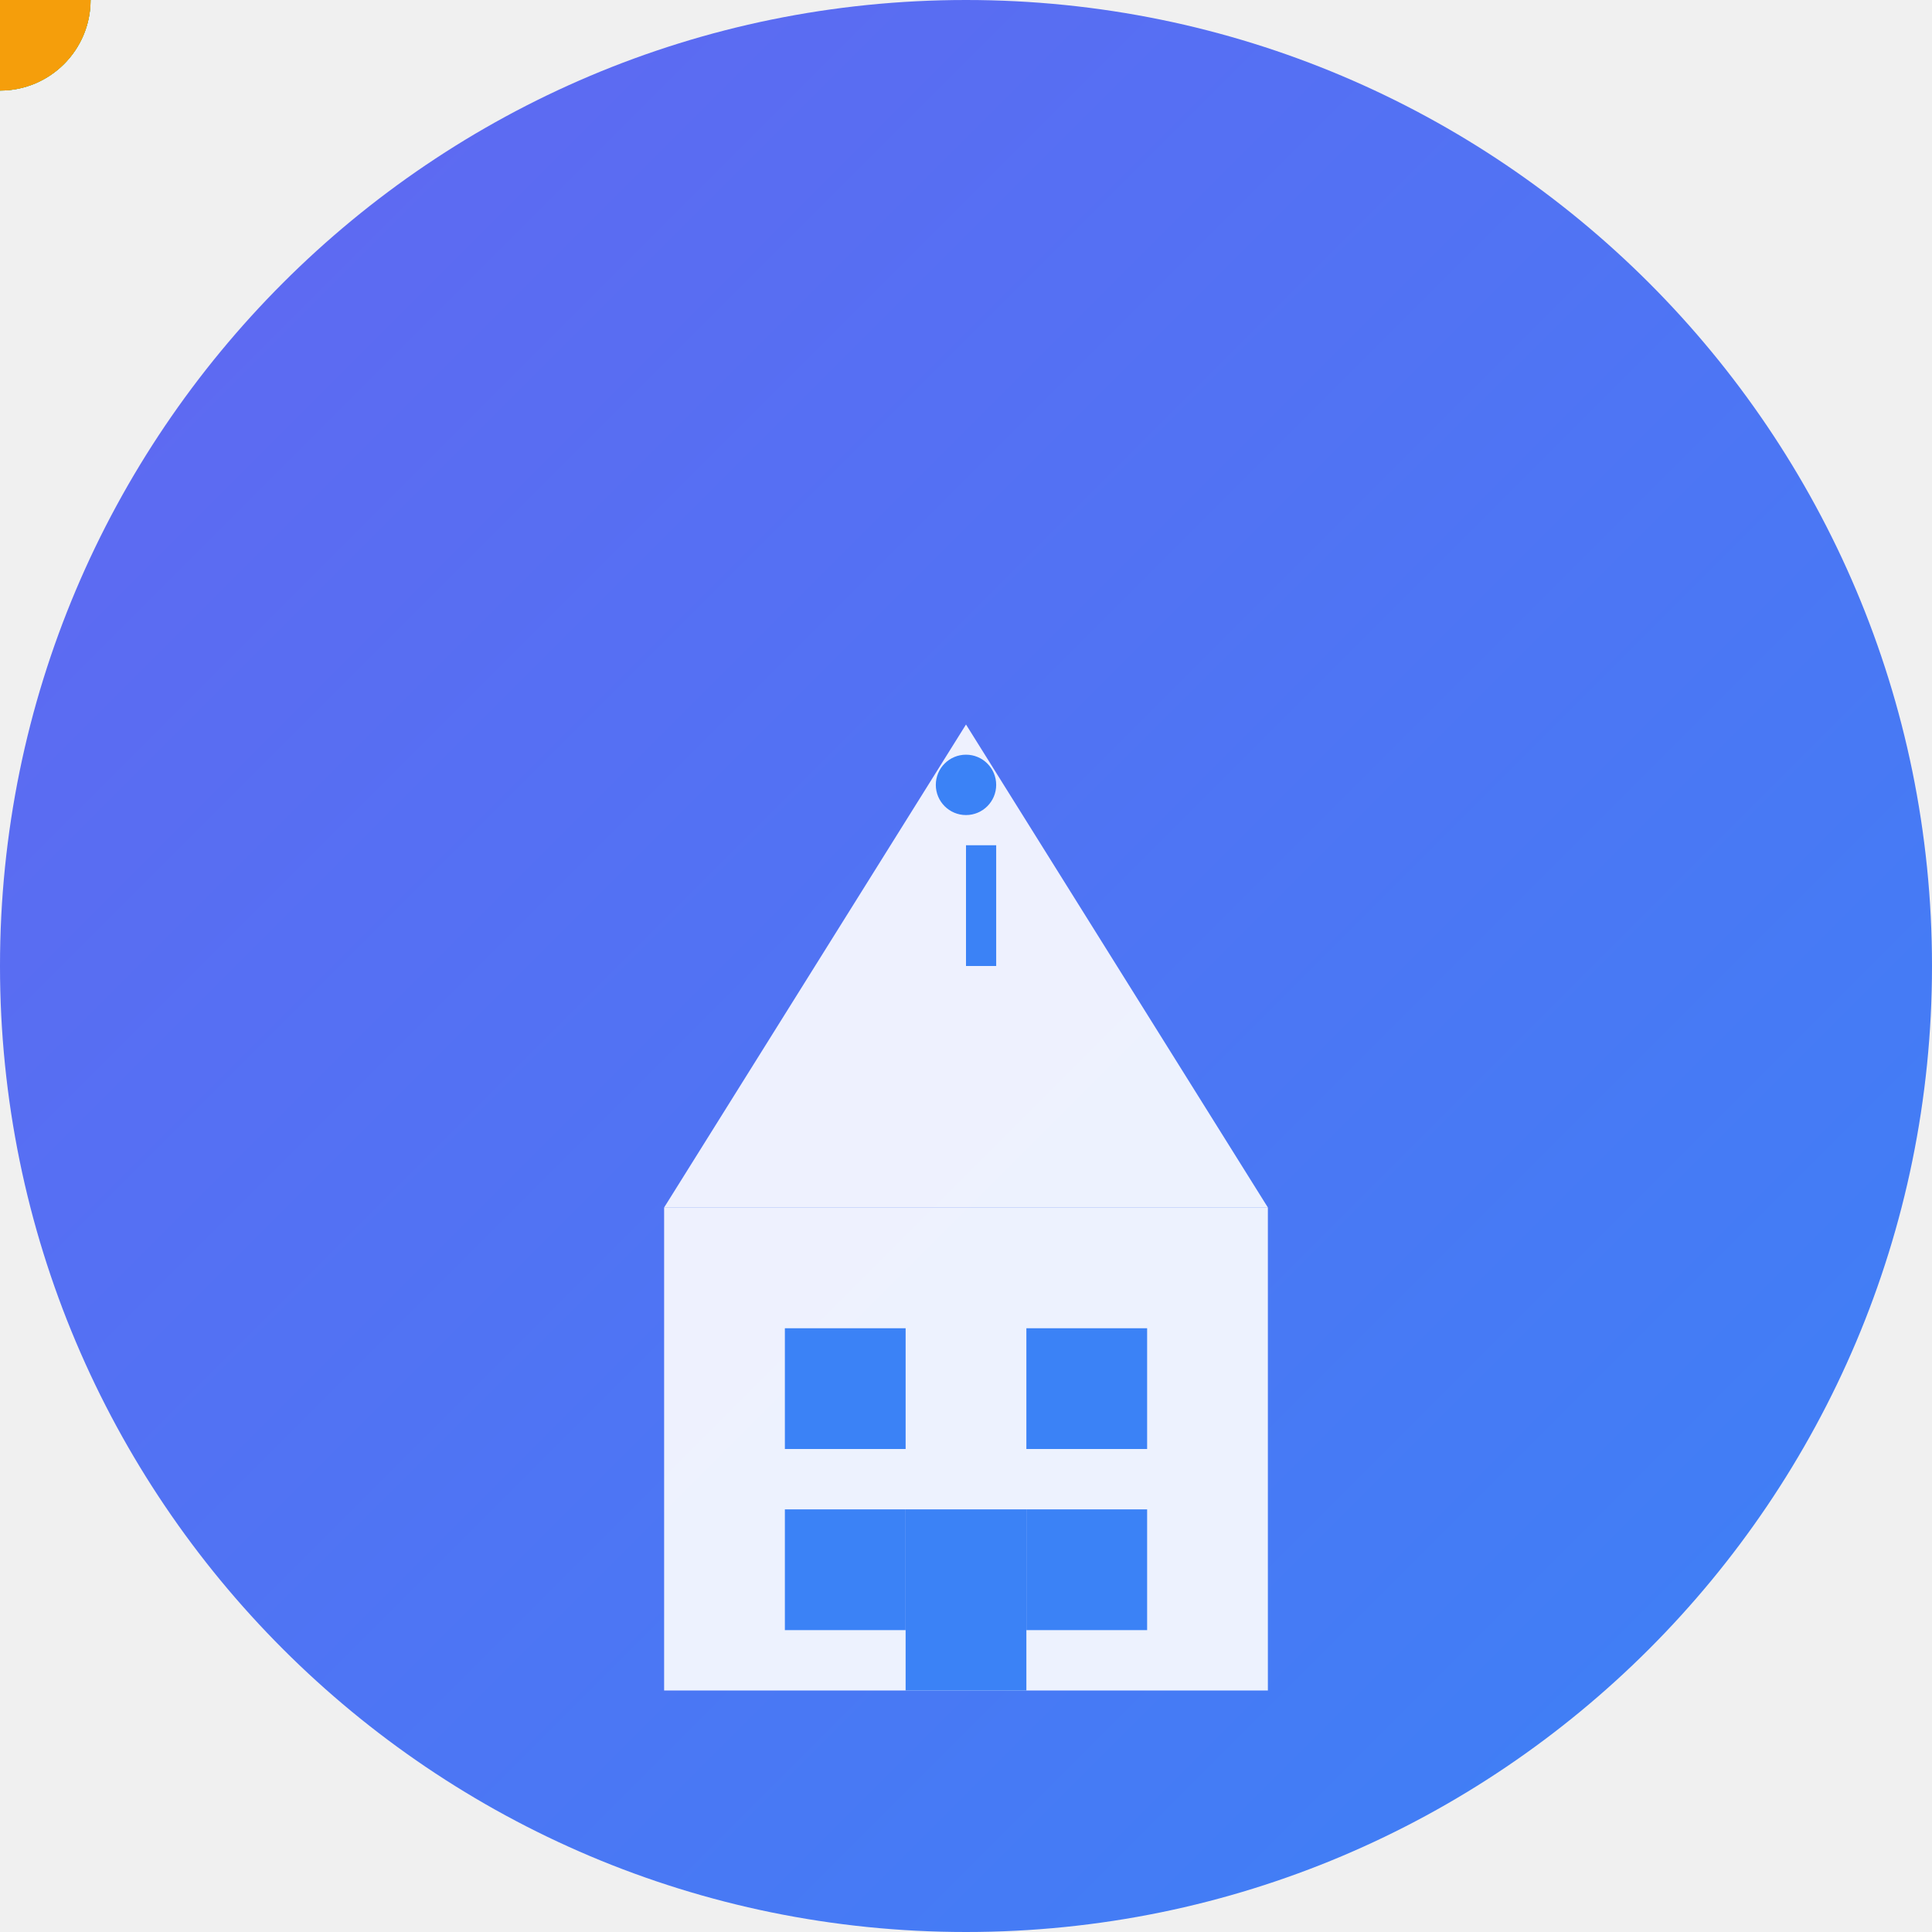
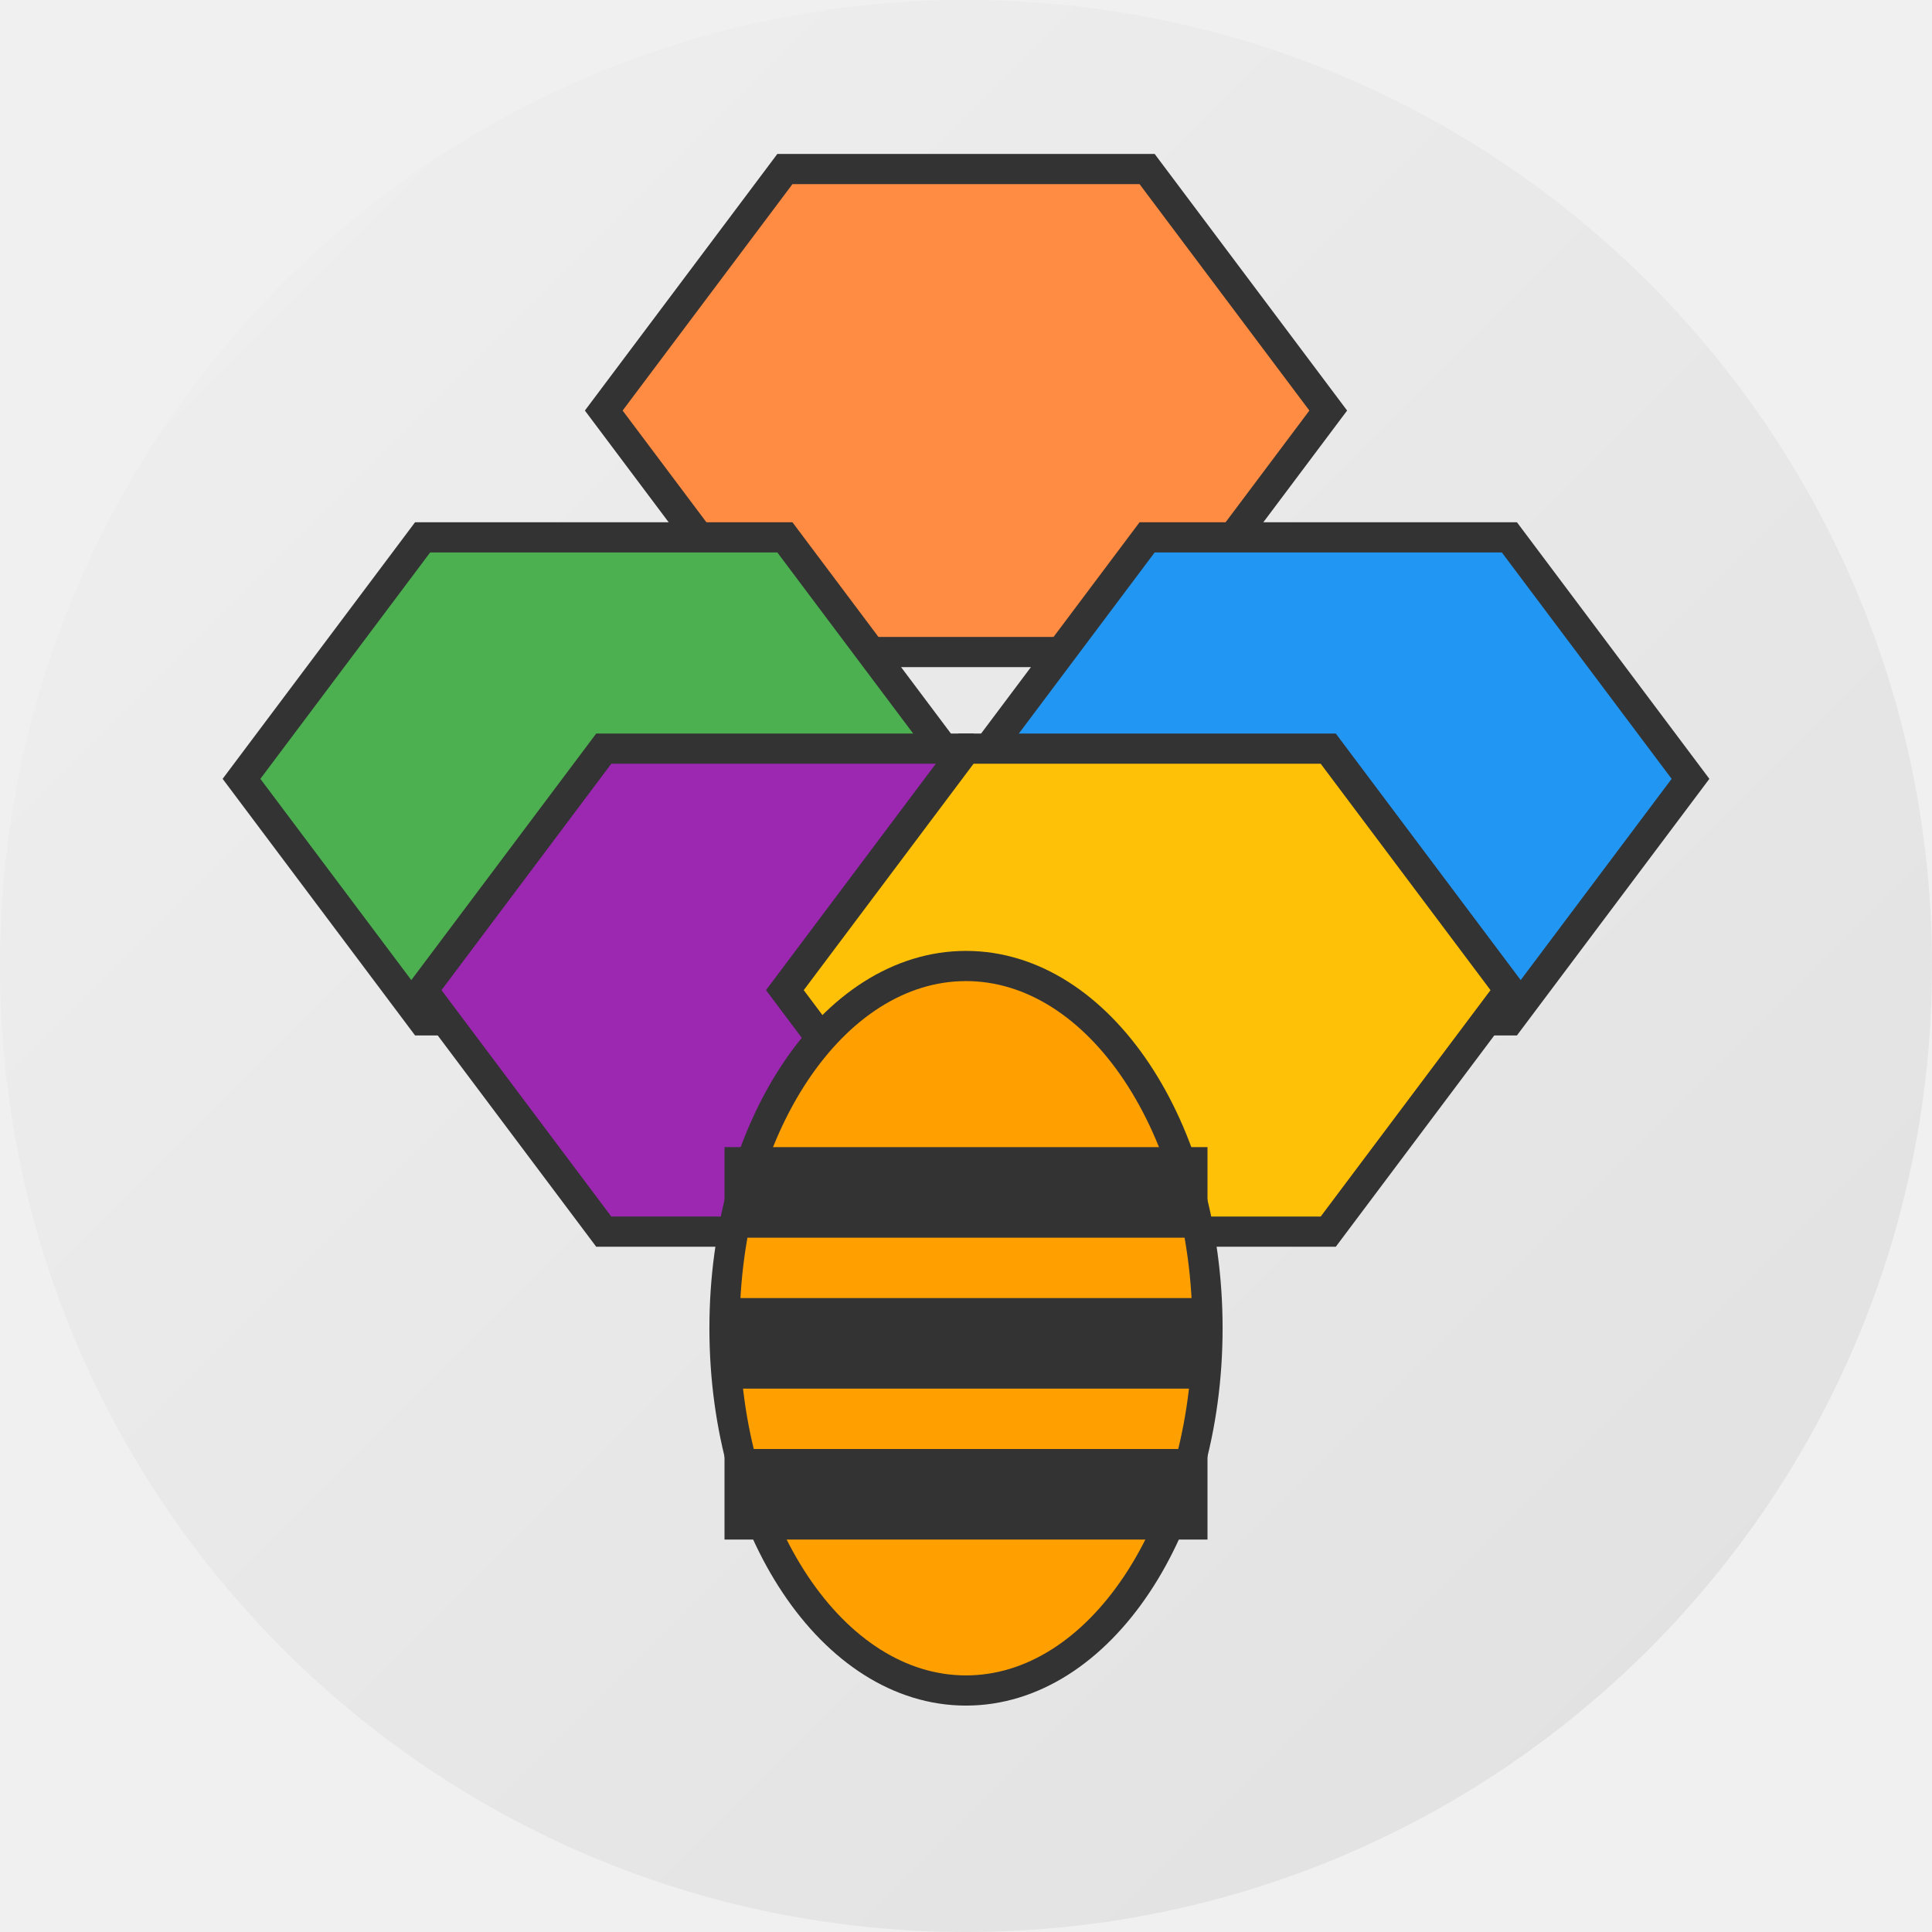
<svg xmlns="http://www.w3.org/2000/svg" width="64" height="64" viewBox="0 0 64 64" fill="none">
  <circle cx="32" cy="32" r="32" fill="url(#gradient)" />
-   <rect x="22" y="40" width="20" height="16" fill="white" opacity="0.9" />
-   <polygon points="22,40 32,24 42,40" fill="white" opacity="0.9" />
-   <rect x="26" y="44" width="4" height="4" fill="#3B82F6" />
-   <rect x="34" y="44" width="4" height="4" fill="#3B82F6" />
-   <rect x="26" y="50" width="4" height="4" fill="#3B82F6" />
-   <rect x="34" y="50" width="4" height="4" fill="#3B82F6" />
-   <rect x="30" y="50" width="4" height="6" fill="#3B82F6" />
-   <rect x="32" y="28" width="1" height="4" fill="#3B82F6" />
-   <circle cx="32" cy="26" r="1" fill="#3B82F6" />
-   <g>
-     <circle r="3" fill="#10B981">
-       <animateMotion dur="4s" repeatCount="indefinite">
-         <path d="M18,24 A14,8 0 1,1 46,28 A14,8 0 1,1 18,24" />
-       </animateMotion>
-     </circle>
-     <circle r="3" fill="#10B981">
-       <animateMotion dur="4s" repeatCount="indefinite" begin="2s">
-         <path d="M18,24 A14,8 0 1,1 46,28 A14,8 0 1,1 18,24" />
-       </animateMotion>
-     </circle>
-     <circle r="3" fill="#F59E0B">
-       <animateMotion dur="3s" repeatCount="indefinite">
-         <path d="M16,40 A16,2 0 1,0 48,42 A16,2 0 1,0 16,40" />
-       </animateMotion>
-     </circle>
-     <circle r="3" fill="#F59E0B">
-       <animateMotion dur="3s" repeatCount="indefinite" begin="1.5s">
-         <path d="M16,40 A16,2 0 1,0 48,42 A16,2 0 1,0 16,40" />
-       </animateMotion>
-     </circle>
-   </g>
-   <g opacity="0.6">
-     <path stroke="#10B981" stroke-width="2" fill="none">
-       <animate attributeName="d" dur="4s" repeatCount="indefinite" values="M18,24 Q25,20 32,28; M25,20 Q35,15 46,28; M46,28 Q40,35 32,32; M40,35 Q25,35 18,24; M18,24 Q25,20 32,28" />
-     </path>
-     <path stroke="#F59E0B" stroke-width="2" fill="none">
-       <animate attributeName="d" dur="3s" repeatCount="indefinite" values="M16,40 Q24,36 32,36; M24,36 Q40,38 48,42; M48,42 Q40,38 32,38; M40,38 Q24,38 16,40; M16,40 Q24,36 32,36" />
-     </path>
+   <g transform-origin="32 32">
+     <animateTransform attributeName="transform" attributeType="XML" type="rotate" from="0 32 32" to="360 32 32" dur="3s" repeatCount="indefinite" />
+     <g transform="translate(32,16)">
+       <polygon points="-6,-10.4 6,-10.4 12,-2.4 6,5.6 -6,5.6 -12,-2.4" fill="#FF8C42" stroke="#333" stroke-width="1" />
+       <g transform="translate(-12,7)">
+         <polygon points="-6,-5.2 6,-5.2 12,2.8 6,10.8 -6,10.8 -12,2.8" fill="#4CAF50" stroke="#333" stroke-width="1" />
+       </g>
+       <g transform="translate(12,7)">
+         <polygon points="-6,-5.2 6,-5.2 12,2.8 6,10.8 -6,10.8 -12,2.8" fill="#2196F3" stroke="#333" stroke-width="1" />
+       </g>
+       <g transform="translate(-6,14)">
+         <polygon points="-6,-5.2 6,-5.2 12,2.8 6,10.8 -6,10.8 -12,2.8" fill="#9C27B0" stroke="#333" stroke-width="1" />
+       </g>
+       <g transform="translate(6,14)">
+         <polygon points="-6,-5.2 6,-5.2 12,2.8 6,10.8 -6,10.8 -12,2.8" fill="#FFC107" stroke="#333" stroke-width="1" />
+       </g>
+     </g>
+     <ellipse cx="32" cy="44" rx="8" ry="12" fill="#FFA000" stroke="#333" stroke-width="1" />
+     <rect x="24" y="38" width="16" height="3" fill="#333" />
+     <rect x="24" y="43" width="16" height="3" fill="#333" />
+     <rect x="24" y="48" width="16" height="3" fill="#333" />
  </g>
  <defs>
    <linearGradient id="gradient" x1="0%" y1="0%" x2="100%" y2="100%">
-       <stop offset="0%" style="stop-color:#6366F1;stop-opacity:1" />
-       <stop offset="100%" style="stop-color:#3B82F6;stop-opacity:1" />
+       <stop offset="0%" style="stop-color:#f0f0f0;stop-opacity:1" />
+       <stop offset="100%" style="stop-color:#e0e0e0;stop-opacity:1" />
    </linearGradient>
  </defs>
</svg>
